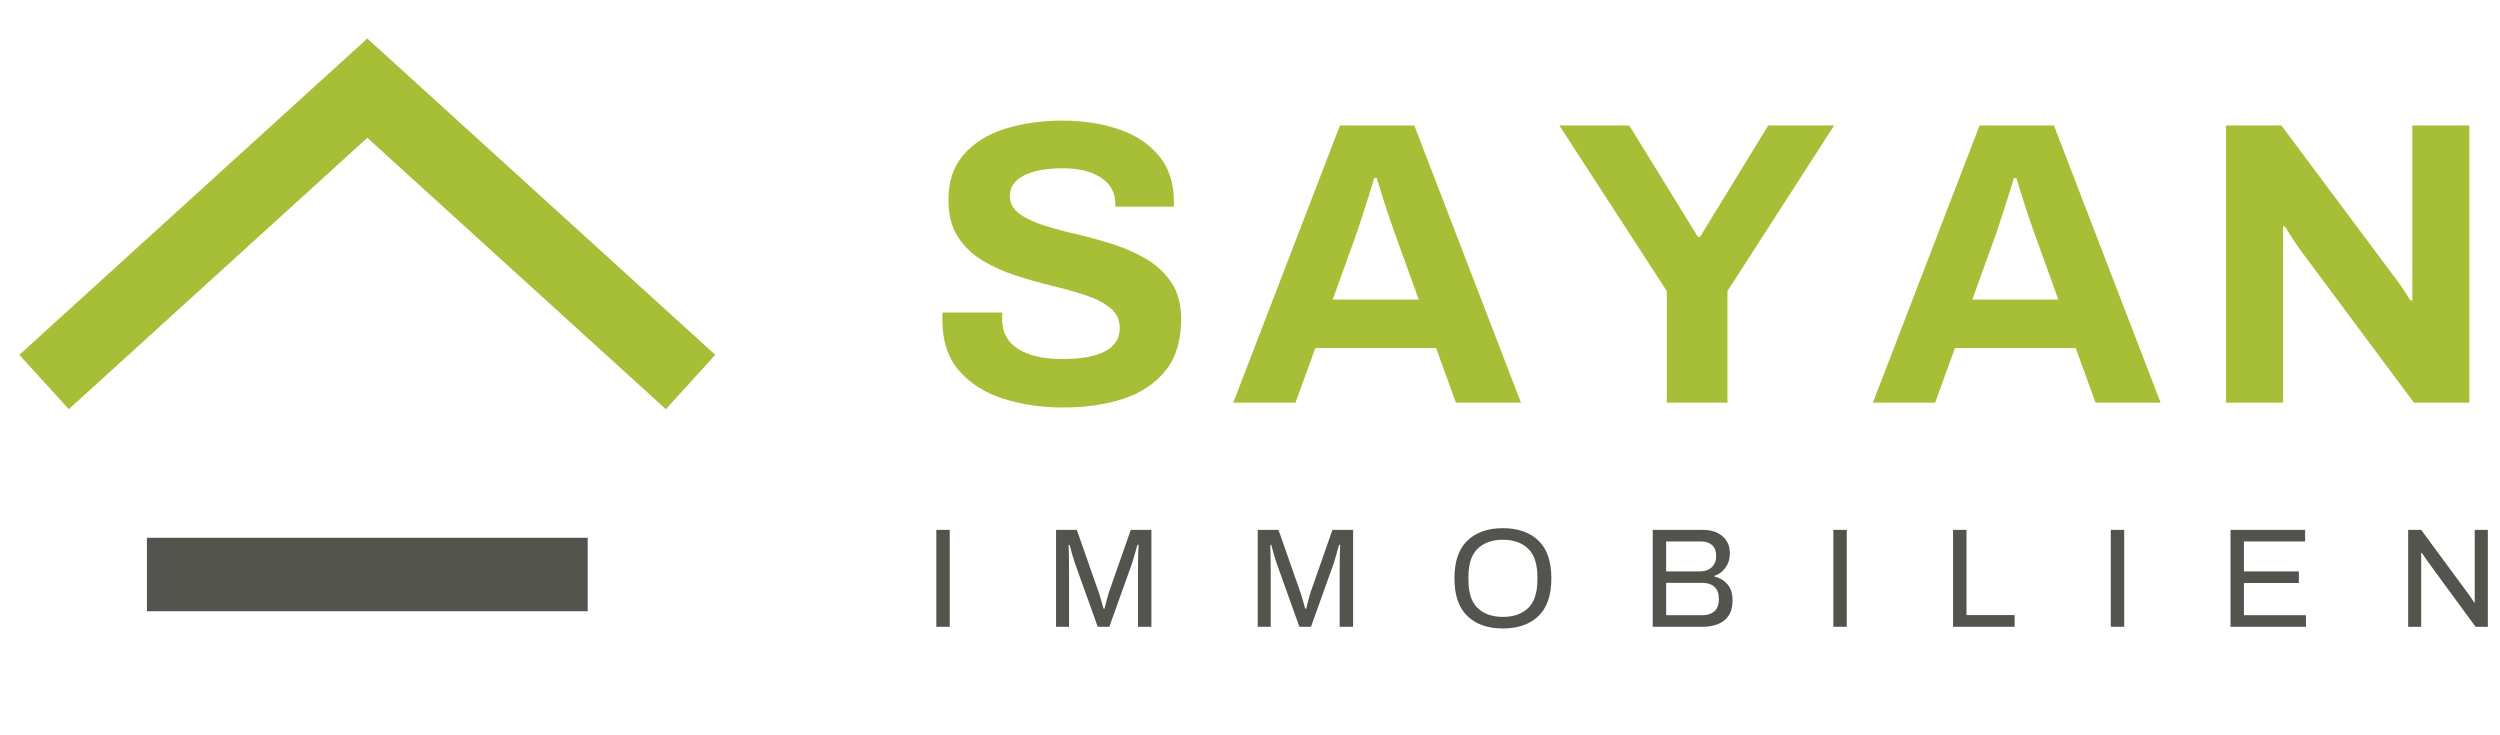
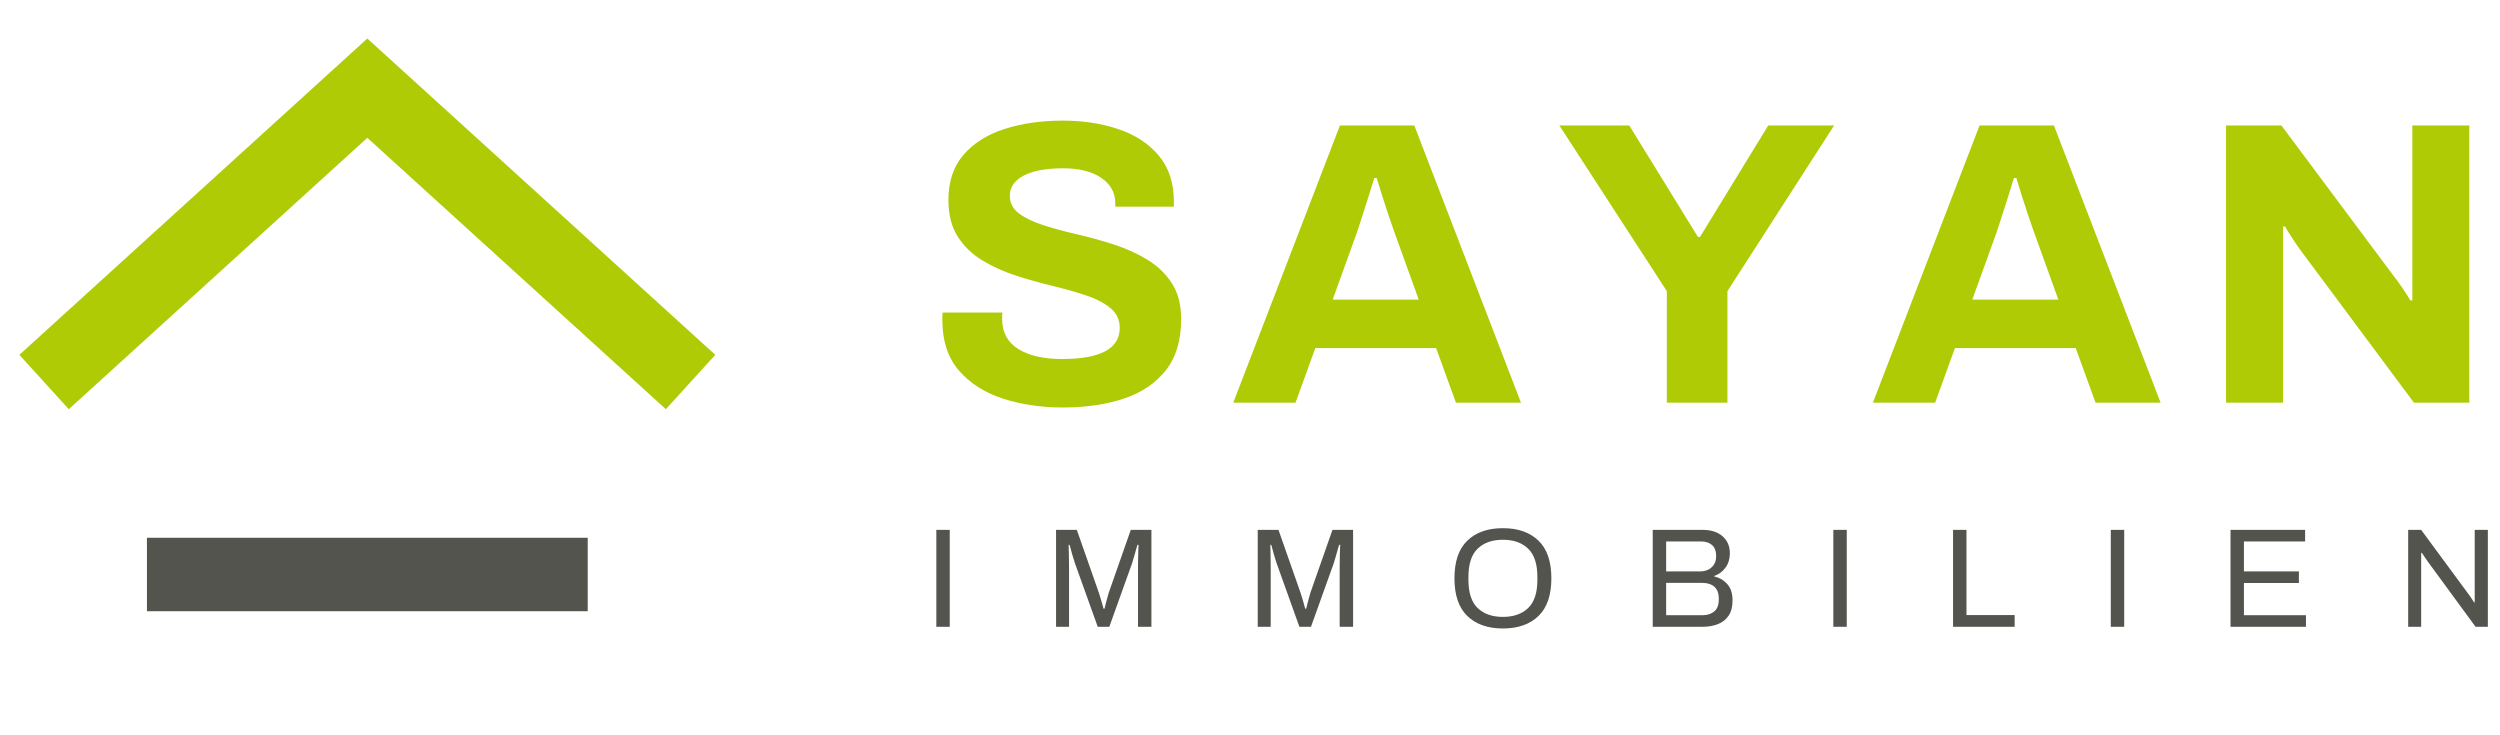
<svg xmlns="http://www.w3.org/2000/svg" viewBox="0 0 353.91 104" width="353.91" height="104">
-   <path d="M6.24 54.08 L52 12.48 L97.76 54.08" fill="none" stroke="#A6BF36" stroke-width="10.4" stroke-linejoin="miter" />
+   <path d="M6.24 54.08 L52 12.48 L97.76 54.08" fill="none" stroke="#AECB06" stroke-width="10.4" stroke-linejoin="miter" />
  <rect x="20.8" y="76.128" width="62.4" height="10.4" fill="#54544F" />
-   <path fill="#A6BF36" d="M150.45 57.686Q145.874 57.686 141.984 56.428Q138.094 55.17 135.749 52.453Q133.404 49.736 133.404 45.331Q133.404 45.045 133.404 44.731Q133.404 44.416 133.461 44.244L141.927 44.244Q141.87 44.416 141.87 44.702Q141.87 44.988 141.87 45.217Q141.87 47.962 144.129 49.392Q146.388 50.822 150.335 50.822Q158.515 50.822 158.515 46.418Q158.515 44.702 157.199 43.615Q155.884 42.528 153.739 41.813Q151.594 41.098 148.991 40.469Q146.388 39.84 143.814 39.011Q141.24 38.181 139.067 36.866Q136.893 35.55 135.578 33.491Q134.262 31.432 134.262 28.286Q134.262 24.396 136.407 21.908Q138.552 19.42 142.241 18.247Q145.931 17.074 150.45 17.074Q154.74 17.074 158.315 18.276Q161.89 19.477 164.035 22.022Q166.18 24.568 166.18 28.572L166.18 29.258L157.886 29.258L157.886 28.8Q157.886 26.512 155.884 25.168Q153.882 23.824 150.507 23.824Q146.903 23.824 144.93 24.854Q142.956 25.883 142.956 27.714Q142.956 29.258 144.272 30.23Q145.588 31.203 147.733 31.889Q149.878 32.576 152.48 33.176Q155.083 33.777 157.657 34.606Q160.231 35.436 162.404 36.751Q164.578 38.067 165.894 40.097Q167.209 42.128 167.209 45.16Q167.209 49.678 165.036 52.424Q162.862 55.17 159.087 56.428Q155.312 57.686 150.45 57.686ZM174.588 57L189.689 17.761L200.214 17.761L215.314 57L206.105 57L203.302 49.278L186.2 49.278L183.397 57L174.588 57ZM188.659 42.414L200.843 42.414L197.354 32.747Q197.068 31.946 196.61 30.602Q196.152 29.258 195.695 27.799Q195.237 26.341 194.894 25.197L194.551 25.197Q194.208 26.341 193.75 27.771Q193.292 29.201 192.863 30.545Q192.434 31.889 192.148 32.747L188.659 42.414ZM235.964 57L235.964 41.213L220.748 17.761L230.644 17.761L240.368 33.548L240.654 33.548L250.321 17.761L259.644 17.761L244.544 41.213L244.544 57L235.964 57ZM265.136 57L280.236 17.761L290.761 17.761L305.862 57L296.653 57L293.85 49.278L276.747 49.278L273.944 57L265.136 57ZM279.207 42.414L291.39 42.414L287.901 32.747Q287.615 31.946 287.158 30.602Q286.7 29.258 286.242 27.799Q285.785 26.341 285.442 25.197L285.098 25.197Q284.755 26.341 284.298 27.771Q283.84 29.201 283.411 30.545Q282.982 31.889 282.696 32.747L279.207 42.414ZM315.128 57L315.128 17.761L322.965 17.761L338.752 38.925Q339.267 39.554 340.068 40.727Q340.868 41.899 341.212 42.528L341.498 42.528Q341.498 41.556 341.498 40.641Q341.498 39.726 341.498 38.925L341.498 17.761L349.563 17.761L349.563 57L341.726 57L325.596 35.321Q325.024 34.52 324.395 33.548Q323.766 32.576 323.48 32.061L323.194 32.061Q323.194 32.919 323.194 33.748Q323.194 34.578 323.194 35.321L323.194 57L315.128 57Z" />
+   <path fill="#AECB06" d="M150.45 57.686Q145.874 57.686 141.984 56.428Q138.094 55.17 135.749 52.453Q133.404 49.736 133.404 45.331Q133.404 45.045 133.404 44.731Q133.404 44.416 133.461 44.244L141.927 44.244Q141.87 44.416 141.87 44.702Q141.87 44.988 141.87 45.217Q141.87 47.962 144.129 49.392Q146.388 50.822 150.335 50.822Q158.515 50.822 158.515 46.418Q158.515 44.702 157.199 43.615Q155.884 42.528 153.739 41.813Q151.594 41.098 148.991 40.469Q146.388 39.84 143.814 39.011Q141.24 38.181 139.067 36.866Q136.893 35.55 135.578 33.491Q134.262 31.432 134.262 28.286Q134.262 24.396 136.407 21.908Q138.552 19.42 142.241 18.247Q145.931 17.074 150.45 17.074Q154.74 17.074 158.315 18.276Q161.89 19.477 164.035 22.022Q166.18 24.568 166.18 28.572L166.18 29.258L157.886 29.258L157.886 28.8Q157.886 26.512 155.884 25.168Q153.882 23.824 150.507 23.824Q146.903 23.824 144.93 24.854Q142.956 25.883 142.956 27.714Q142.956 29.258 144.272 30.23Q145.588 31.203 147.733 31.889Q149.878 32.576 152.48 33.176Q155.083 33.777 157.657 34.606Q160.231 35.436 162.404 36.751Q164.578 38.067 165.894 40.097Q167.209 42.128 167.209 45.16Q167.209 49.678 165.036 52.424Q162.862 55.17 159.087 56.428Q155.312 57.686 150.45 57.686ZM174.588 57L189.689 17.761L200.214 17.761L215.314 57L206.105 57L203.302 49.278L186.2 49.278L183.397 57L174.588 57ZM188.659 42.414L200.843 42.414L197.354 32.747Q197.068 31.946 196.61 30.602Q196.152 29.258 195.695 27.799Q195.237 26.341 194.894 25.197L194.551 25.197Q194.208 26.341 193.75 27.771Q193.292 29.201 192.863 30.545Q192.434 31.889 192.148 32.747L188.659 42.414ZM235.964 57L235.964 41.213L220.748 17.761L230.644 17.761L240.368 33.548L240.654 33.548L250.321 17.761L259.644 17.761L244.544 41.213L244.544 57L235.964 57ZM265.136 57L280.236 17.761L290.761 17.761L305.862 57L296.653 57L293.85 49.278L276.747 49.278L273.944 57L265.136 57ZM279.207 42.414L291.39 42.414L287.901 32.747Q287.615 31.946 287.158 30.602Q286.7 29.258 286.242 27.799Q285.785 26.341 285.442 25.197L285.098 25.197Q284.755 26.341 284.298 27.771Q283.84 29.201 283.411 30.545Q282.982 31.889 282.696 32.747L279.207 42.414ZM315.128 57L315.128 17.761L322.965 17.761L338.752 38.925Q339.267 39.554 340.068 40.727Q340.868 41.899 341.212 42.528L341.498 42.528Q341.498 41.556 341.498 40.641Q341.498 39.726 341.498 38.925L341.498 17.761L349.563 17.761L349.563 57L341.726 57L325.596 35.321Q325.024 34.52 324.395 33.548Q323.766 32.576 323.48 32.061L323.194 32.061Q323.194 32.919 323.194 33.748Q323.194 34.578 323.194 35.321L323.194 57L315.128 57Z" />
  <path fill="#54544F" d="M132.55 88.73L132.55 75.01L134.45 75.01L134.45 88.73L132.55 88.73ZM149.499 88.73L149.499 75.01L152.439 75.01L155.559 83.91Q155.739 84.47 155.929 85.11Q156.119 85.75 156.219 86.17L156.359 86.17Q156.459 85.75 156.629 85.09Q156.799 84.43 156.959 83.91L160.079 75.01L162.999 75.01L162.999 88.73L161.099 88.73L161.099 80.69Q161.099 80.07 161.109 79.34Q161.119 78.61 161.139 78Q161.159 77.39 161.179 77.13L161.019 77.13Q160.939 77.39 160.809 77.86Q160.679 78.33 160.529 78.84Q160.379 79.35 160.259 79.75L157.039 88.73L155.399 88.73L152.179 79.75Q151.999 79.23 151.789 78.5Q151.579 77.77 151.419 77.13L151.279 77.13Q151.299 77.59 151.309 78.23Q151.319 78.87 151.329 79.53Q151.339 80.19 151.339 80.69L151.339 88.73L149.499 88.73ZM178.048 88.73L178.048 75.01L180.988 75.01L184.108 83.91Q184.288 84.47 184.478 85.11Q184.668 85.75 184.768 86.17L184.908 86.17Q185.008 85.75 185.178 85.09Q185.348 84.43 185.508 83.91L188.628 75.01L191.548 75.01L191.548 88.73L189.648 88.73L189.648 80.69Q189.648 80.07 189.658 79.34Q189.668 78.61 189.688 78Q189.708 77.39 189.728 77.13L189.568 77.13Q189.488 77.39 189.358 77.86Q189.228 78.33 189.078 78.84Q188.928 79.35 188.808 79.75L185.588 88.73L183.948 88.73L180.728 79.75Q180.548 79.23 180.338 78.5Q180.128 77.77 179.968 77.13L179.828 77.13Q179.848 77.59 179.858 78.23Q179.868 78.87 179.878 79.53Q179.888 80.19 179.888 80.69L179.888 88.73L178.048 88.73ZM212.757 88.97Q209.557 88.97 207.727 87.21Q205.897 85.45 205.897 81.87Q205.897 78.29 207.727 76.53Q209.557 74.77 212.757 74.77Q215.957 74.77 217.787 76.53Q219.617 78.29 219.617 81.87Q219.617 85.45 217.787 87.21Q215.957 88.97 212.757 88.97ZM212.757 87.33Q215.017 87.33 216.327 86.08Q217.637 84.83 217.637 82.09L217.637 81.67Q217.637 78.93 216.327 77.67Q215.017 76.41 212.757 76.41Q210.497 76.41 209.187 77.67Q207.877 78.93 207.877 81.67L207.877 82.09Q207.877 84.83 209.187 86.08Q210.497 87.33 212.757 87.33ZM233.966 88.73L233.966 75.01L241.046 75.01Q242.806 75.01 243.846 75.91Q244.886 76.81 244.886 78.33Q244.886 79.51 244.266 80.36Q243.646 81.21 242.686 81.53L242.686 81.61Q243.766 81.85 244.516 82.68Q245.266 83.51 245.266 84.99Q245.266 86.33 244.716 87.15Q244.166 87.97 243.206 88.35Q242.246 88.73 241.046 88.73L233.966 88.73ZM235.866 80.89L240.686 80.89Q241.686 80.89 242.316 80.3Q242.946 79.71 242.946 78.75Q242.946 77.67 242.366 77.16Q241.786 76.65 240.826 76.65L235.866 76.65L235.866 80.89ZM235.866 87.09L241.026 87.09Q242.026 87.09 242.676 86.56Q243.326 86.03 243.326 84.79Q243.326 82.51 240.866 82.51L235.866 82.51L235.866 87.09ZM259.534 88.73L259.534 75.01L261.434 75.01L261.434 88.73L259.534 88.73ZM276.483 88.73L276.483 75.01L278.383 75.01L278.383 87.07L285.203 87.07L285.203 88.73L276.483 88.73ZM298.812 88.73L298.812 75.01L300.712 75.01L300.712 88.73L298.812 88.73ZM315.761 88.73L315.761 75.01L326.321 75.01L326.321 76.65L317.661 76.65L317.661 80.89L325.441 80.89L325.441 82.53L317.661 82.53L317.661 87.09L326.441 87.09L326.441 88.73L315.761 88.73ZM340.91 88.73L340.91 75.01L342.75 75.01L349.41 84.05Q349.57 84.25 349.83 84.64Q350.09 85.03 350.25 85.29L350.33 85.29L350.33 75.01L352.19 75.01L352.19 88.73L350.45 88.73L343.71 79.53Q343.57 79.31 343.29 78.92Q343.01 78.53 342.85 78.27L342.75 78.27L342.75 88.73L340.91 88.73Z" />
</svg>
